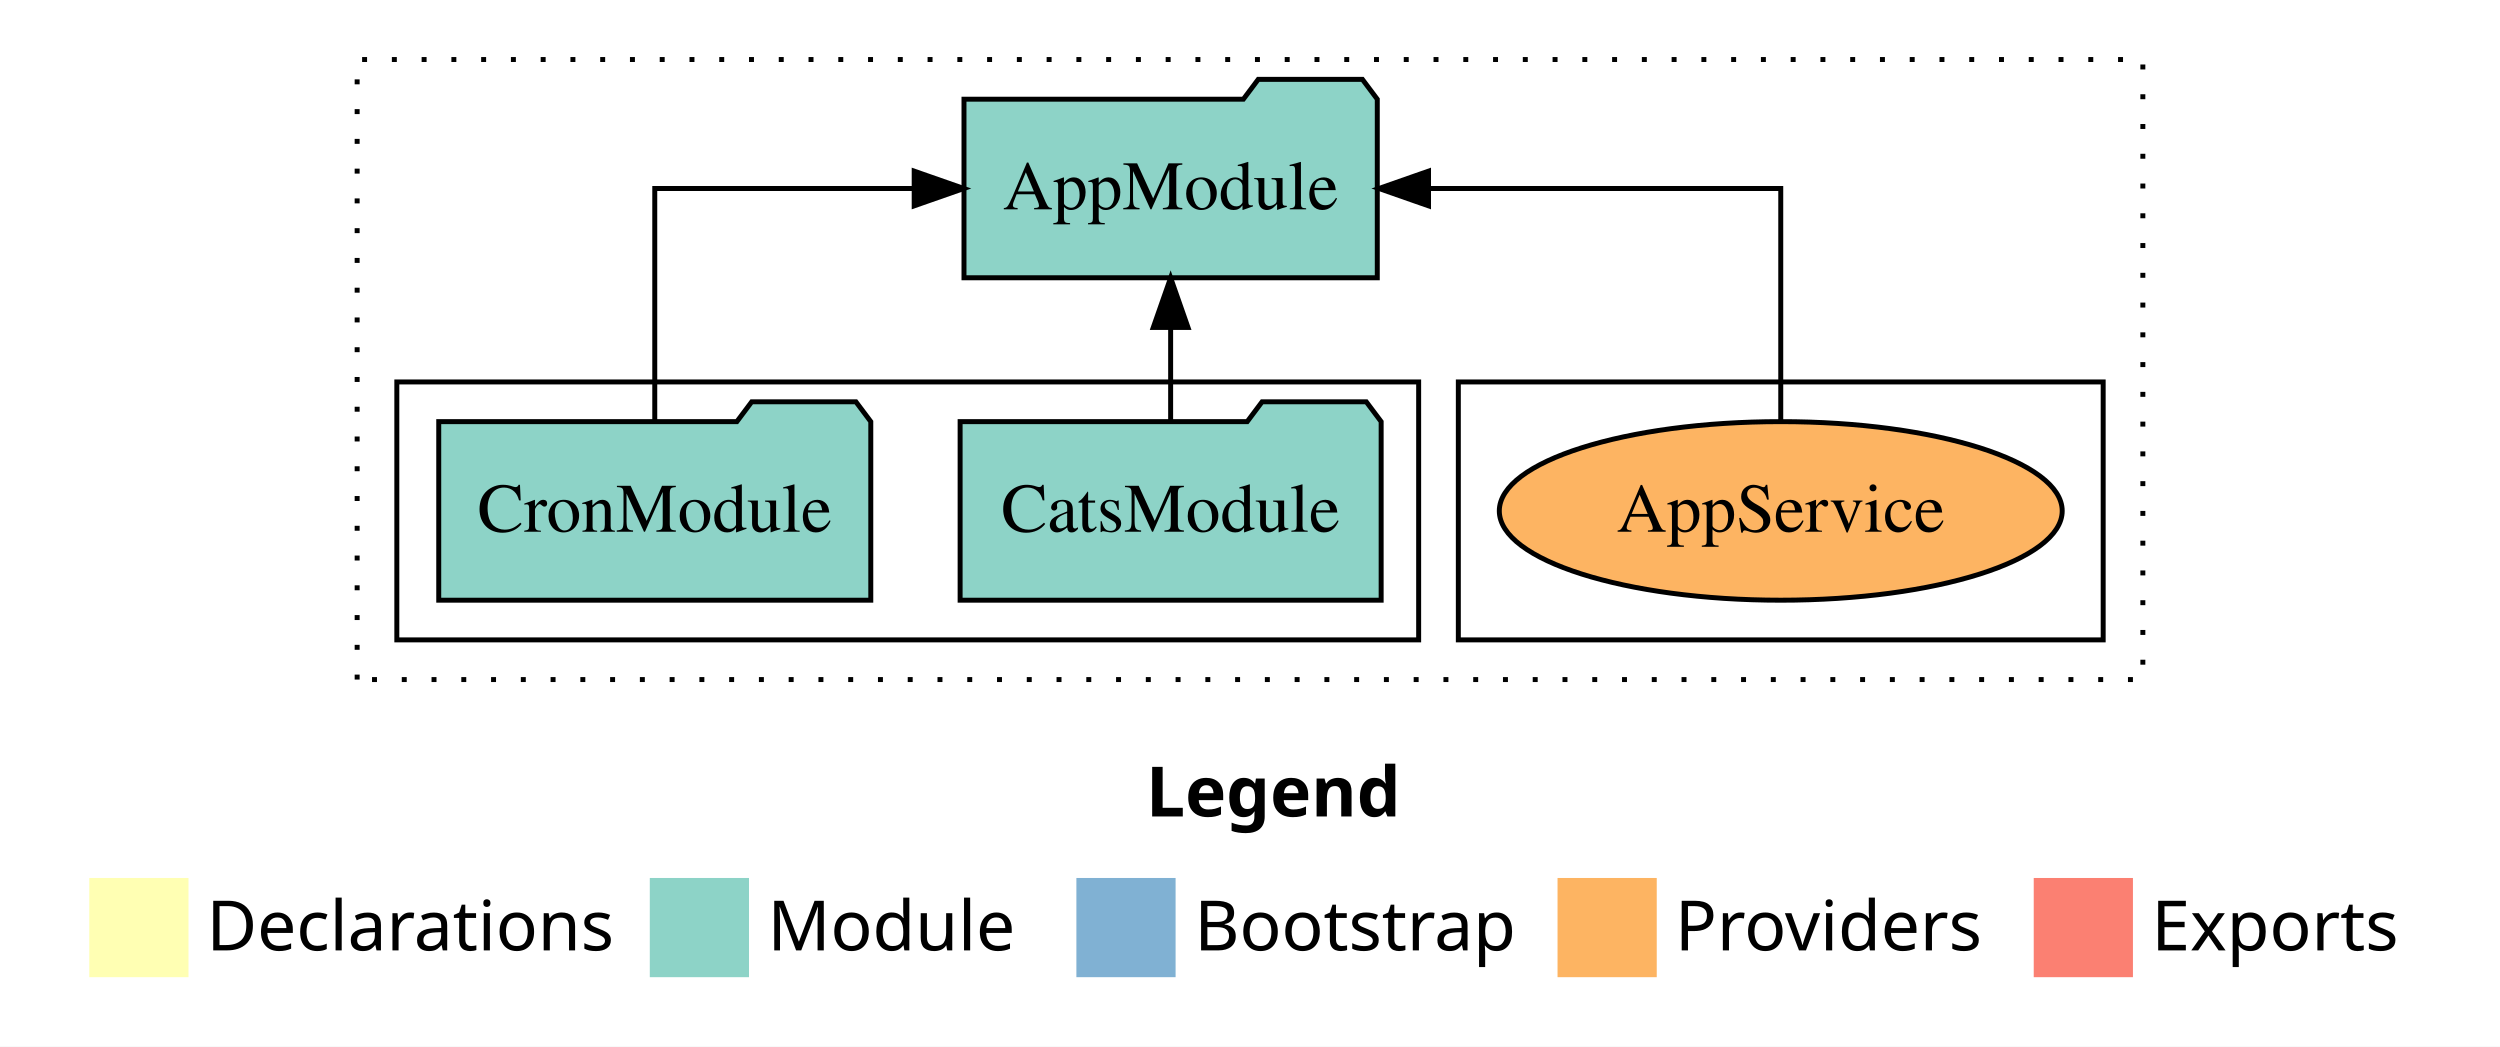
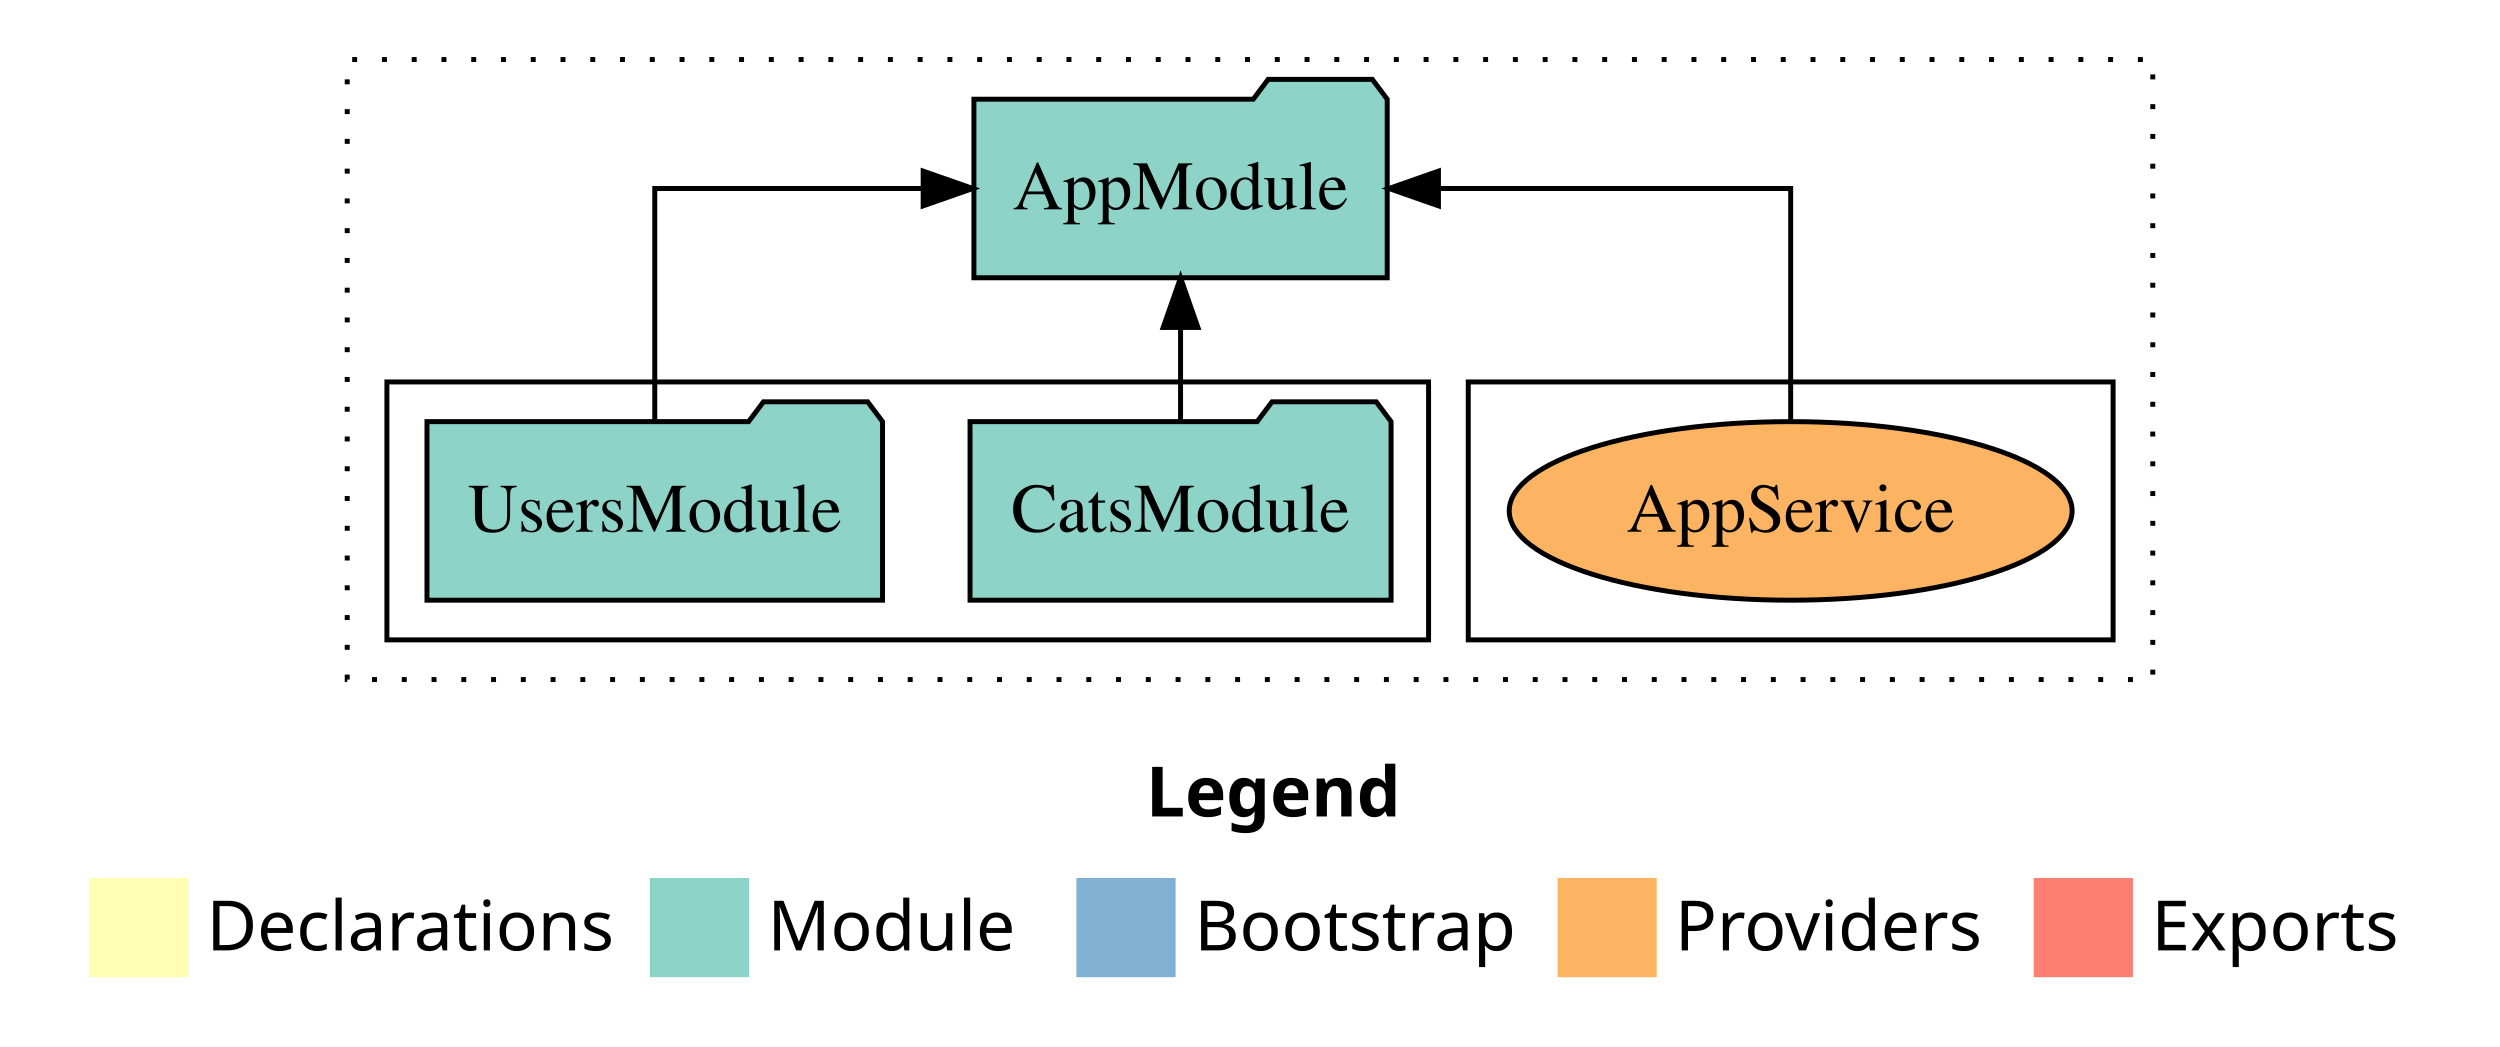
<svg xmlns="http://www.w3.org/2000/svg" width="504pt" height="211pt" viewBox="0.00 0.00 504.00 211.00">
  <g id="graph0" class="graph" transform="scale(1 1) rotate(0) translate(4 207)">
    <polygon fill="white" stroke="transparent" points="-4,4 -4,-207 500,-207 500,4 -4,4" />
    <text text-anchor="start" x="227.01" y="-42.4" font-family="sans-serif" font-weight="bold" font-size="14.00">Legend</text>
    <polygon fill="#ffffb3" stroke="transparent" points="14,-10 14,-30 34,-30 34,-10 14,-10" />
    <text text-anchor="start" x="37.63" y="-15.4" font-family="sans-serif" font-size="14.00">  Declarations</text>
    <polygon fill="#8dd3c7" stroke="transparent" points="127,-10 127,-30 147,-30 147,-10 127,-10" />
    <text text-anchor="start" x="150.73" y="-15.4" font-family="sans-serif" font-size="14.00">  Module</text>
    <polygon fill="#80b1d3" stroke="transparent" points="213,-10 213,-30 233,-30 233,-10 213,-10" />
    <text text-anchor="start" x="236.78" y="-15.4" font-family="sans-serif" font-size="14.00">  Bootstrap</text>
    <polygon fill="#fdb462" stroke="transparent" points="310,-10 310,-30 330,-30 330,-10 310,-10" />
    <text text-anchor="start" x="333.67" y="-15.4" font-family="sans-serif" font-size="14.00">  Providers</text>
    <polygon fill="#fb8072" stroke="transparent" points="406,-10 406,-30 426,-30 426,-10 406,-10" />
    <text text-anchor="start" x="429.73" y="-15.4" font-family="sans-serif" font-size="14.00">  Exports</text>
    <g id="clust1" class="cluster">
-       <polygon fill="none" stroke="black" stroke-dasharray="1,5" points="68,-70 68,-195 428,-195 428,-70 68,-70" />
+       <polygon fill="none" stroke="black" stroke-dasharray="1,5" points="66,-70 66,-195 430,-195 430,-70 66,-70" />
    </g>
    <g id="clust6" class="cluster">
-       <polygon fill="none" stroke="black" points="290,-78 290,-130 420,-130 420,-78 290,-78" />
+       <polygon fill="none" stroke="black" points="292,-78 292,-130 422,-130 422,-78 292,-78" />
    </g>
    <g id="clust3" class="cluster">
-       <polygon fill="none" stroke="black" points="76,-78 76,-130 282,-130 282,-78 76,-78" />
+       <polygon fill="none" stroke="black" points="74,-78 74,-130 284,-130 284,-78 74,-78" />
    </g>
    <g id="node1" class="node">
-       <polygon fill="#8dd3c7" stroke="black" points="274.44,-122 271.44,-126 250.44,-126 247.44,-122 189.56,-122 189.56,-86 274.44,-86 274.44,-122" />
-       <text text-anchor="middle" x="232" y="-99.8" font-family="Times,serif" font-size="14.00">CatsModule</text>
+       <polygon fill="#8dd3c7" stroke="black" points="276.44,-122 273.44,-126 252.44,-126 249.44,-122 191.56,-122 191.56,-86 276.44,-86 276.44,-122" />
+       <text text-anchor="middle" x="234" y="-99.8" font-family="Times,serif" font-size="14.00">CatsModule</text>
    </g>
    <g id="node3" class="node">
-       <polygon fill="#8dd3c7" stroke="black" points="273.66,-187 270.66,-191 249.66,-191 246.66,-187 190.34,-187 190.34,-151 273.66,-151 273.66,-187" />
-       <text text-anchor="middle" x="232" y="-164.8" font-family="Times,serif" font-size="14.00">AppModule</text>
+       <polygon fill="#8dd3c7" stroke="black" points="275.66,-187 272.66,-191 251.66,-191 248.66,-187 192.34,-187 192.34,-151 275.66,-151 275.66,-187" />
+       <text text-anchor="middle" x="234" y="-164.8" font-family="Times,serif" font-size="14.00">AppModule</text>
    </g>
    <g id="edge1" class="edge">
-       <path fill="none" stroke="black" d="M232,-122.11C232,-122.11 232,-140.99 232,-140.99" />
-       <polygon fill="black" stroke="black" points="228.5,-140.99 232,-150.99 235.5,-140.99 228.5,-140.99" />
+       <path fill="none" stroke="black" d="M234,-122.11C234,-122.11 234,-140.99 234,-140.99" />
+       <polygon fill="black" stroke="black" points="230.5,-140.99 234,-150.99 237.5,-140.99 230.5,-140.99" />
    </g>
    <g id="node2" class="node">
-       <polygon fill="#8dd3c7" stroke="black" points="171.55,-122 168.55,-126 147.55,-126 144.55,-122 84.45,-122 84.45,-86 171.55,-86 171.55,-122" />
-       <text text-anchor="middle" x="128" y="-99.8" font-family="Times,serif" font-size="14.00">CronModule</text>
+       <polygon fill="#8dd3c7" stroke="black" points="173.92,-122 170.92,-126 149.92,-126 146.92,-122 82.08,-122 82.08,-86 173.92,-86 173.92,-122" />
+       <text text-anchor="middle" x="128" y="-99.8" font-family="Times,serif" font-size="14.00">UsersModule</text>
    </g>
    <g id="edge2" class="edge">
-       <path fill="none" stroke="black" d="M128,-122.11C128,-141.34 128,-169 128,-169 128,-169 180.3,-169 180.3,-169" />
-       <polygon fill="black" stroke="black" points="180.3,-172.5 190.3,-169 180.3,-165.5 180.3,-172.5" />
+       <path fill="none" stroke="black" d="M128,-122.11C128,-141.34 128,-169 128,-169 128,-169 182.11,-169 182.11,-169" />
+       <polygon fill="black" stroke="black" points="182.11,-172.5 192.11,-169 182.11,-165.5 182.11,-172.5" />
    </g>
    <g id="node4" class="node">
-       <ellipse fill="#fdb462" stroke="black" cx="355" cy="-104" rx="56.74" ry="18" />
-       <text text-anchor="middle" x="355" y="-99.8" font-family="Times,serif" font-size="14.00">AppService</text>
+       <ellipse fill="#fdb462" stroke="black" cx="357" cy="-104" rx="56.74" ry="18" />
+       <text text-anchor="middle" x="357" y="-99.8" font-family="Times,serif" font-size="14.00">AppService</text>
    </g>
    <g id="edge3" class="edge">
-       <path fill="none" stroke="black" d="M355,-122.11C355,-141.34 355,-169 355,-169 355,-169 283.99,-169 283.99,-169" />
-       <polygon fill="black" stroke="black" points="283.99,-165.5 273.99,-169 283.99,-172.5 283.99,-165.5" />
+       <path fill="none" stroke="black" d="M357,-122.11C357,-141.34 357,-169 357,-169 357,-169 285.99,-169 285.99,-169" />
+       <polygon fill="black" stroke="black" points="285.99,-165.5 275.99,-169 285.99,-172.5 285.99,-165.5" />
    </g>
  </g>
</svg>
